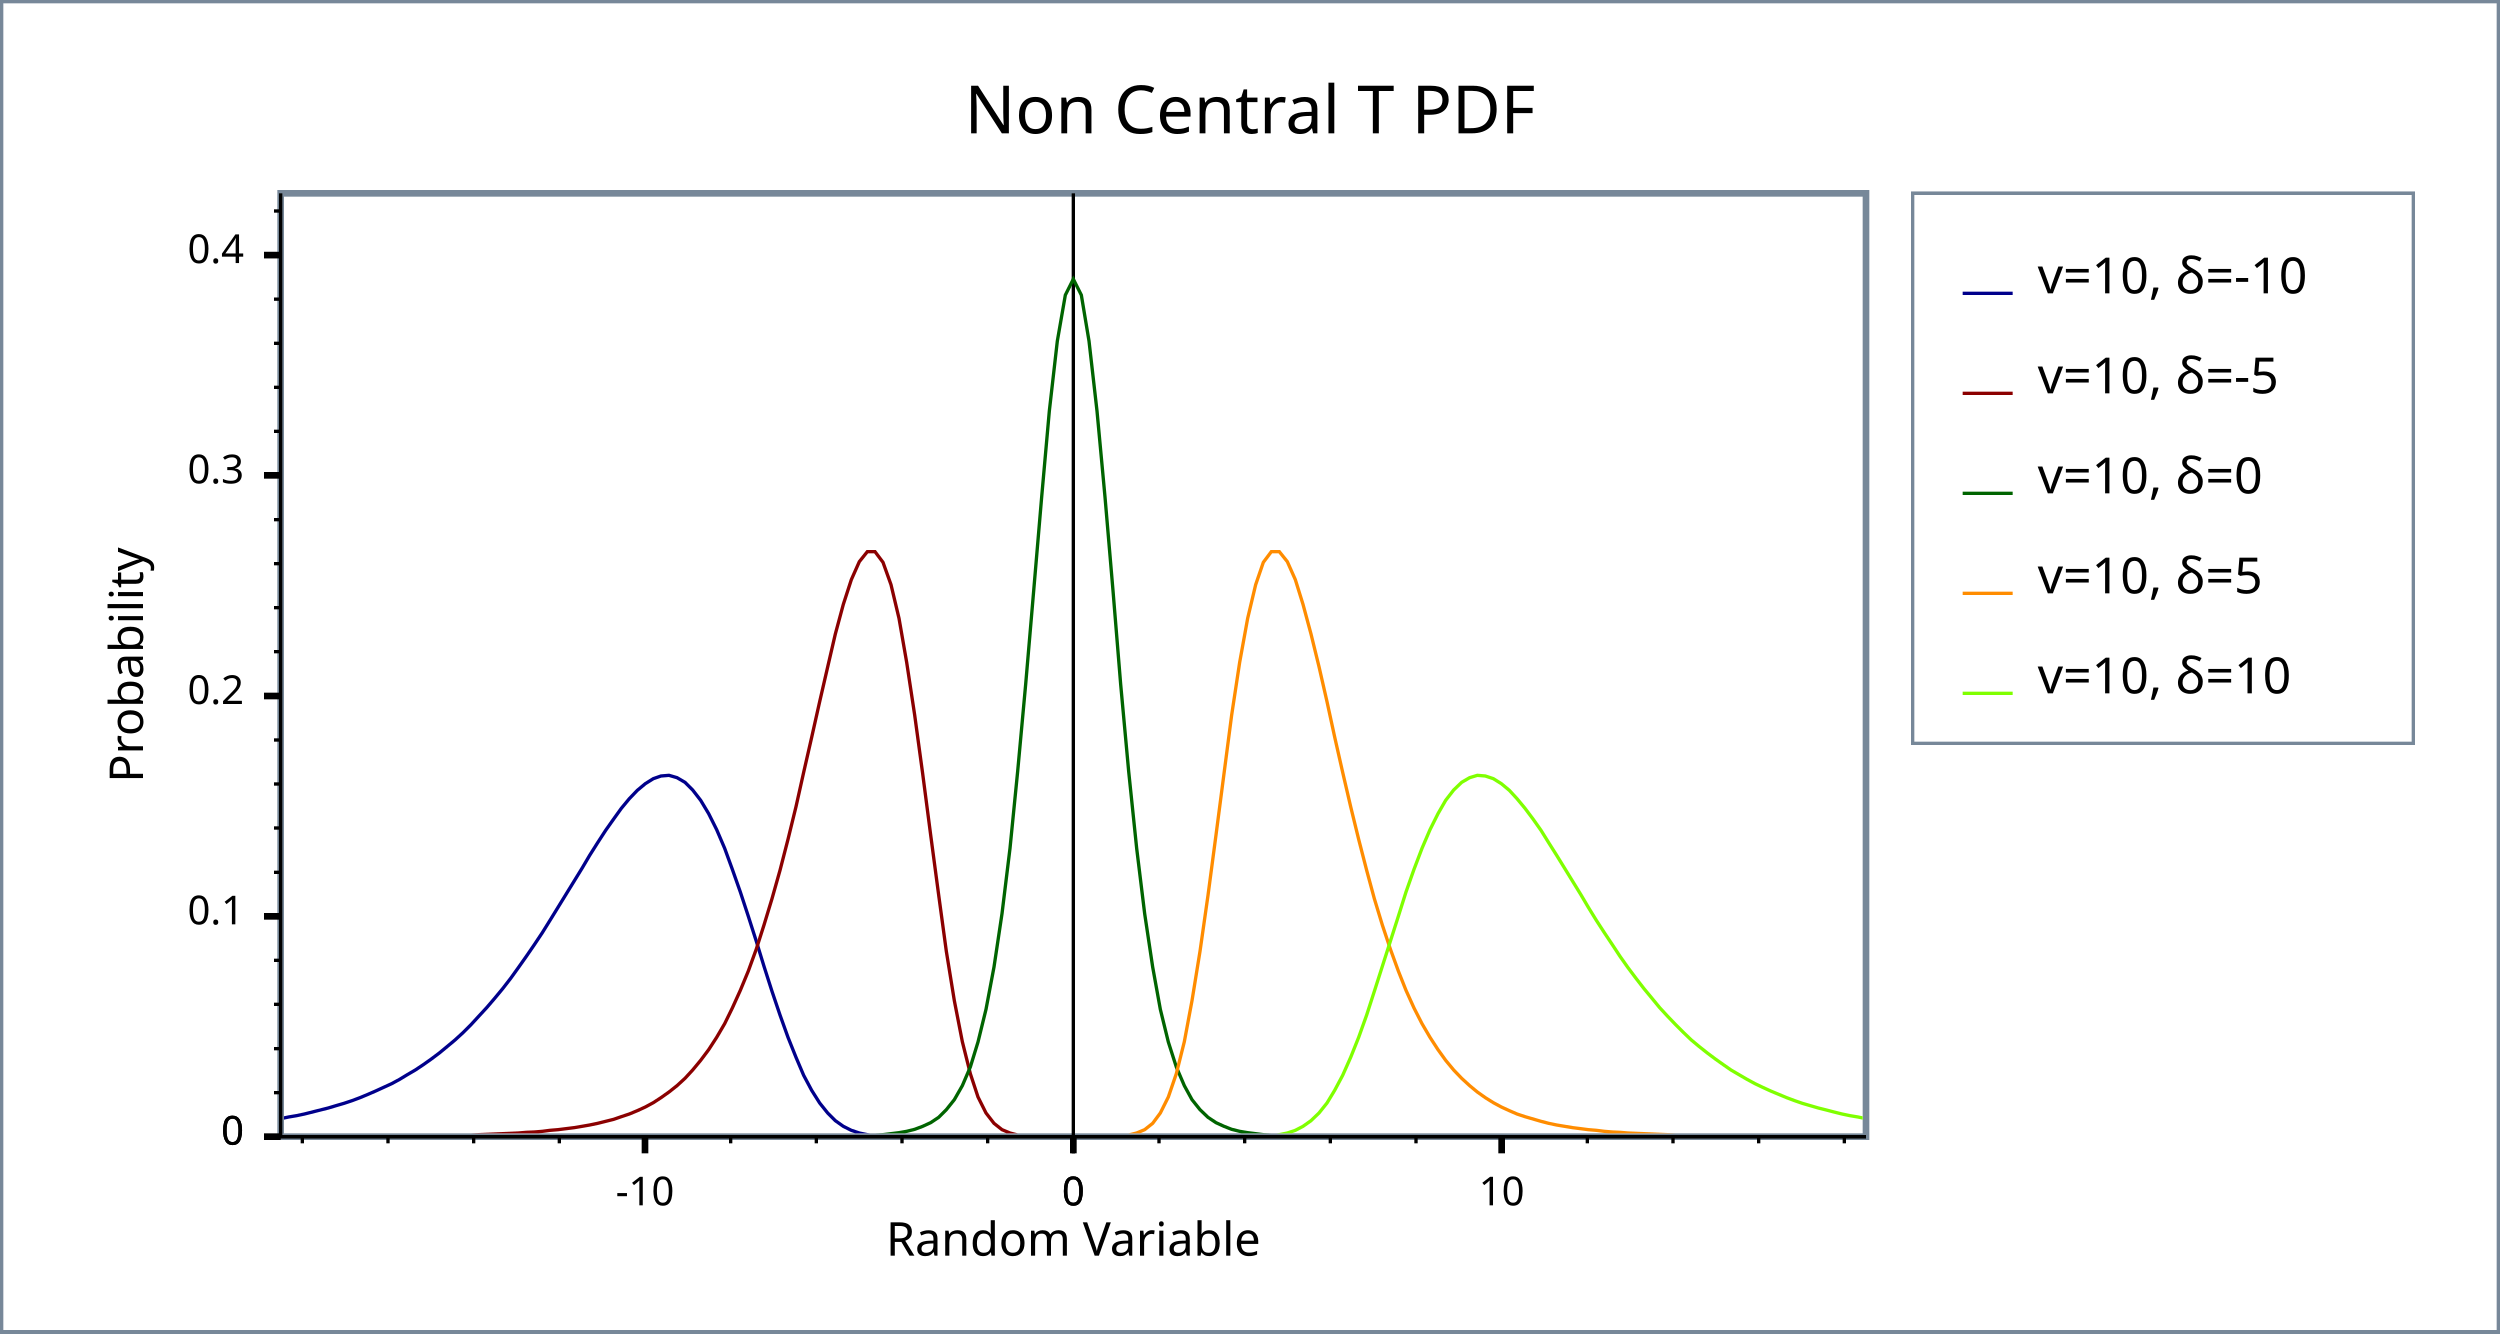
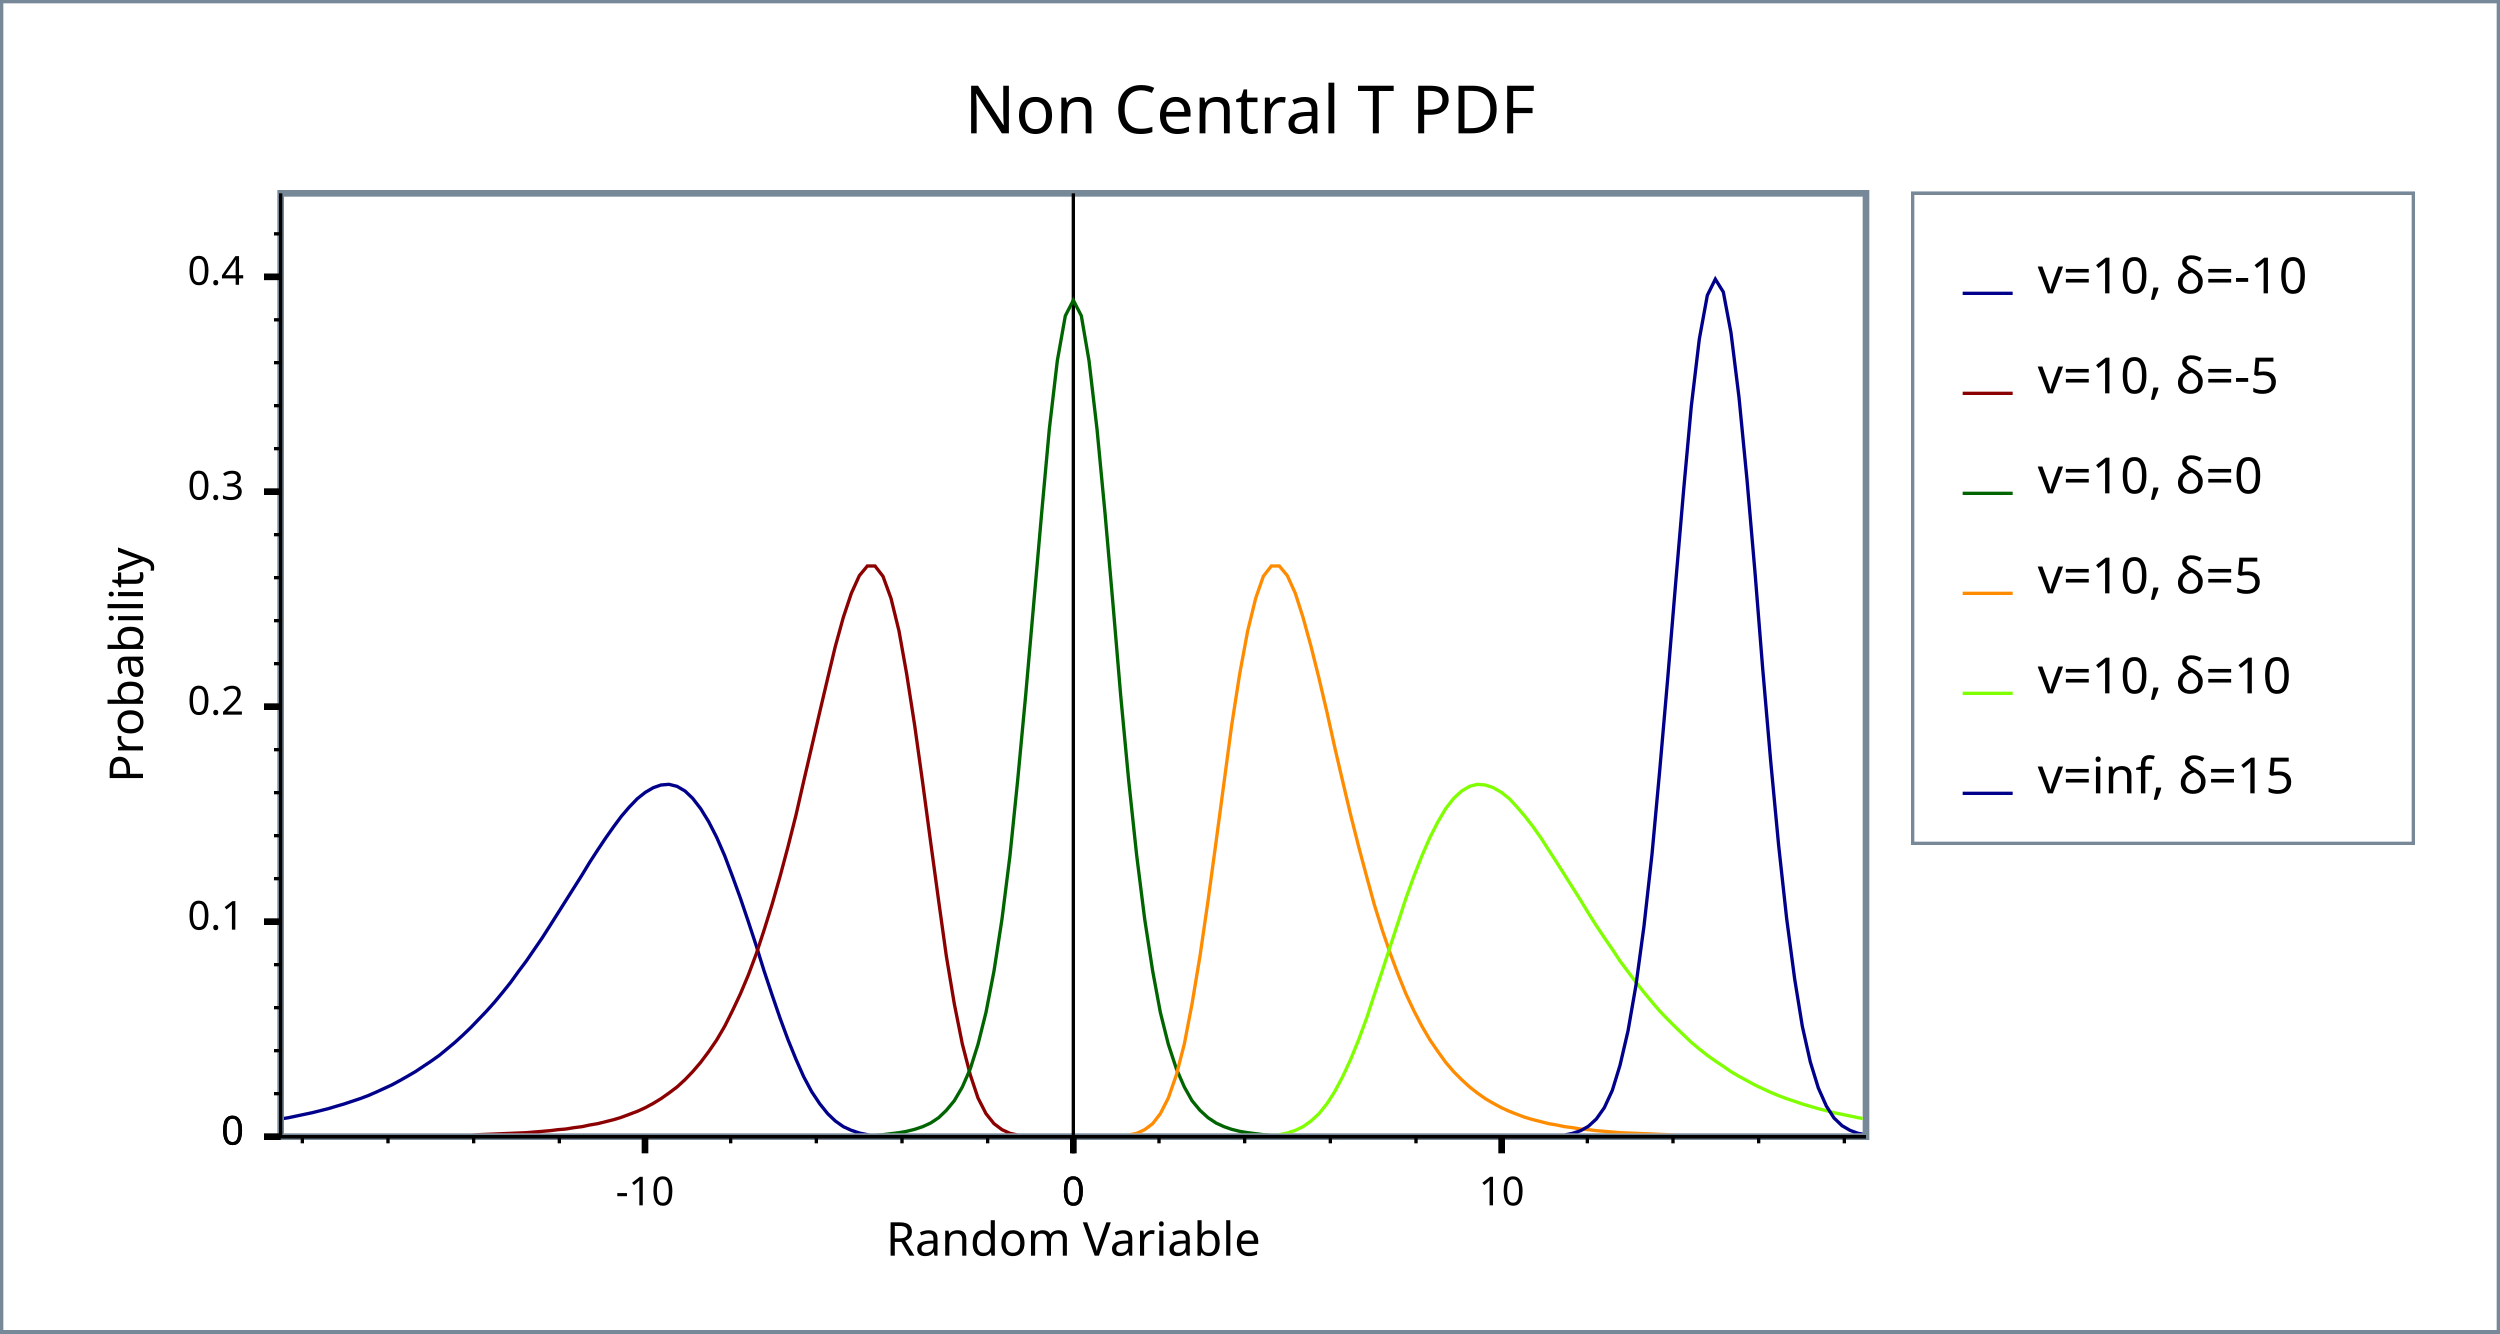
<svg xmlns="http://www.w3.org/2000/svg" width="750" height="400" version="1.1">
  <clipPath id="plot_window">
    <rect x="85.2" y="59" width="473.6" height="281" />
  </clipPath>
  <g id="imageBackground" stroke="rgb(119,136,153)" fill="rgb(255,255,255)" stroke-width="2">
    <rect x="0" y="0" width="750" height="400" />
  </g>
  <g id="plotBackground" stroke="rgb(119,136,153)" fill="rgb(255,255,255)" stroke-width="2">
    <rect x="84.2" y="58" width="475.6" height="283" />
  </g>
  <g id="yMinorGrid" stroke="rgb(200,220,255)" stroke-width="0.5" />
  <g id="yMajorGrid" stroke="rgb(200,220,255)" stroke-width="1" />
  <g id="xMinorGrid" stroke="rgb(200,220,255)" stroke-width="0.5" />
  <g id="xMajorGrid" stroke="rgb(200,220,255)" stroke-width="1" />
  <g id="yAxis" stroke="rgb(0,0,0)" stroke-width="1">
    <line x1="322" y1="58" x2="322" y2="346" />
    <line x1="84.2" y1="58" x2="84.2" y2="341" />
  </g>
  <g id="xAxis" stroke="rgb(0,0,0)" stroke-width="1">
    <line x1="79.2" y1="341" x2="559.8" y2="341" />
    <line x1="79.2" y1="341" x2="559.8" y2="341" />
  </g>
  <g id="yMinorTicks" stroke="rgb(0,0,0)" stroke-width="1">
-     <path d="M82.2,327.8 L84.2,327.8 M82.2,314.6 L84.2,314.6 M82.2,301.3 L84.2,301.3 M82.2,288.1 L84.2,288.1 M82.2,261.7 L84.2,261.7 M82.2,248.4 L84.2,248.4 M82.2,235.2 L84.2,235.2 M82.2,222 L84.2,222 M82.2,195.5 L84.2,195.5 M82.2,182.3 L84.2,182.3 M82.2,169.1 L84.2,169.1 M82.2,155.9 L84.2,155.9 M82.2,129.4 L84.2,129.4 M82.2,116.2 L84.2,116.2 M82.2,103 L84.2,103 M82.2,89.75 L84.2,89.75 M82.2,63.3 L84.2,63.3 M82.2,341 L84.2,341 " fill="none" />
+     <path d="M82.2,328.1 L84.2,328.1 M82.2,315.2 L84.2,315.2 M82.2,302.3 L84.2,302.3 M82.2,289.4 L84.2,289.4 M82.2,263.6 L84.2,263.6 M82.2,250.7 L84.2,250.7 M82.2,237.8 L84.2,237.8 M82.2,224.9 L84.2,224.9 M82.2,199.1 L84.2,199.1 M82.2,186.2 L84.2,186.2 M82.2,173.3 L84.2,173.3 M82.2,160.4 L84.2,160.4 M82.2,134.6 L84.2,134.6 M82.2,121.7 L84.2,121.7 M82.2,108.8 L84.2,108.8 M82.2,95.94 L84.2,95.94 M82.2,70.15 L84.2,70.15 M82.2,341 L84.2,341 " fill="none" />
  </g>
  <g id="xMinorTicks" stroke="rgb(0,0,0)" stroke-width="1">
    <path d="M347.7,341 L347.7,343 M373.4,341 L373.4,343 M399.1,341 L399.1,343 M424.8,341 L424.8,343 M476.2,341 L476.2,343 M501.9,341 L501.9,343 M527.6,341 L527.6,343 M553.3,341 L553.3,343 M296.3,341 L296.3,343 M270.6,341 L270.6,343 M244.9,341 L244.9,343 M219.2,341 L219.2,343 M167.8,341 L167.8,343 M142.1,341 L142.1,343 M116.4,341 L116.4,343 M90.7,341 L90.7,343 " fill="none" />
  </g>
  <g id="yMajorTicks" stroke="rgb(0,0,0)" stroke-width="2">
-     <path d="M79.2,341 L84.2,341 M79.2,274.9 L84.2,274.9 M79.2,208.8 L84.2,208.8 M79.2,142.6 L84.2,142.6 M79.2,76.53 L84.2,76.53 M79.2,341 L84.2,341 " fill="none" />
+     <path d="M79.2,341 L84.2,341 M79.2,276.5 L84.2,276.5 M79.2,212 L84.2,212 M79.2,147.5 L84.2,147.5 M79.2,83.05 L84.2,83.05 M79.2,341 L84.2,341 " fill="none" />
  </g>
  <g id="xMajorTicks" stroke="rgb(0,0,0)" stroke-width="2">
    <path d="M322,341 L322,346 M450.5,341 L450.5,346 M322,341 L322,346 M193.5,341 L193.5,346 " fill="none" />
  </g>
  <g id="xTicksValues">
    <text x="322" y="361.6" text-anchor="middle" font-size="12" font-family="Verdana">0</text>
    <text x="450.5" y="361.6" text-anchor="middle" font-size="12" font-family="Verdana">10</text>
    <text x="322" y="361.6" text-anchor="middle" font-size="12" font-family="Verdana">0</text>
    <text x="193.5" y="361.6" text-anchor="middle" font-size="12" font-family="Verdana">-10</text>
  </g>
  <g id="yTicksValues">
    <text x="73.2" y="343.4" text-anchor="end" font-size="12" font-family="Verdana">0</text>
-     <text x="73.2" y="277.3" text-anchor="end" font-size="12" font-family="Verdana">0.1</text>
-     <text x="73.2" y="211.2" text-anchor="end" font-size="12" font-family="Verdana">0.2</text>
-     <text x="73.2" y="145" text-anchor="end" font-size="12" font-family="Verdana">0.3</text>
-     <text x="73.2" y="78.93" text-anchor="end" font-size="12" font-family="Verdana">0.4</text>
+     <text x="73.2" y="278.9" text-anchor="end" font-size="12" font-family="Verdana">0.1</text>
+     <text x="73.2" y="214.4" text-anchor="end" font-size="12" font-family="Verdana">0.2</text>
+     <text x="73.2" y="149.9" text-anchor="end" font-size="12" font-family="Verdana">0.3</text>
+     <text x="73.2" y="85.45" text-anchor="end" font-size="12" font-family="Verdana">0.4</text>
    <text x="73.2" y="343.4" text-anchor="end" font-size="12" font-family="Verdana">0</text>
  </g>
  <g id="yLabel">
    <text x="42.9" y="199.5" text-anchor="middle" transform="rotate(-90 42.9 199.5 )" font-size="14" font-family="Verdana">Probability</text>
  </g>
  <g id="xLabel">
    <text x="322" y="376.7" text-anchor="middle" font-size="14" font-family="Verdana">Random Variable</text>
  </g>
  <g id="plotLines" stroke-width="2">
    <g clip-path="url(#plot_window)" stroke="rgb(0,0,139)" stroke-width="1">
-       <path d="M84.2,335.6 L86.58,335.1 L88.96,334.7 L91.33,334.2 L93.71,333.6 L96.09,333 L98.47,332.4 L100.8,331.7 L103.2,331 L105.6,330.2 L108,329.3 L110.4,328.3 L112.7,327.3 L115.1,326.2 L117.5,325.1 L119.9,323.8 L122.2,322.4 L124.6,321 L127,319.4 L129.4,317.7 L131.8,315.9 L134.1,314 L136.5,312 L138.9,309.8 L141.3,307.4 L143.6,304.9 L146,302.3 L148.4,299.5 L150.8,296.6 L153.2,293.5 L155.5,290.3 L157.9,286.9 L160.3,283.4 L162.7,279.8 L165,276.1 L167.4,272.2 L169.8,268.3 L172.2,264.4 L174.6,260.5 L176.9,256.6 L179.3,252.8 L181.7,249.1 L184.1,245.7 L186.4,242.5 L188.8,239.6 L191.2,237.1 L193.6,235.1 L196,233.6 L198.3,232.8 L200.7,232.6 L203.1,233.3 L205.5,234.7 L207.8,237 L210.2,240.1 L212.6,244.1 L215,248.9 L217.4,254.5 L219.7,260.8 L222.1,267.6 L224.5,274.9 L226.9,282.4 L229.2,289.9 L231.6,297.4 L234,304.5 L236.4,311.2 L238.8,317.2 L241.1,322.6 L243.5,327.1 L245.9,330.9 L248.3,333.9 L250.6,336.2 L253,337.9 L255.4,339.1 L257.8,339.9 L260.2,340.4 L262.5,340.7 L264.9,340.8 L267.3,340.9 L269.7,341 L272,341 L274.4,341 L276.8,341 L279.2,341 L281.6,341 L283.9,341 L286.3,341 L288.7,341 L291.1,341 L293.4,341 L295.8,341 L298.2,341 L300.6,341 L303,341 L305.3,341 L307.7,341 L310.1,341 L312.5,341 L314.8,341 L317.2,341 L319.6,341 L322,341 L324.4,341 L326.7,341 L329.1,341 L331.5,341 L333.9,341 L336.2,341 L338.6,341 L341,341 L343.4,341 L345.8,341 L348.1,341 L350.5,341 L352.9,341 L355.3,341 L357.6,341 L360,341 L362.4,341 L364.8,341 L367.2,341 L369.5,341 L371.9,341 L374.3,341 L376.7,341 L379,341 L381.4,341 L383.8,341 L386.2,341 L388.6,341 L390.9,341 L393.3,341 L395.7,341 L398.1,341 L400.4,341 L402.8,341 L405.2,341 L407.6,341 L410,341 L412.3,341 L414.7,341 L417.1,341 L419.5,341 L421.8,341 L424.2,341 L426.6,341 L429,341 L431.4,341 L433.7,341 L436.1,341 L438.5,341 L440.9,341 L443.2,341 L445.6,341 L448,341 L450.4,341 L452.8,341 L455.1,341 L457.5,341 L459.9,341 L462.3,341 L464.6,341 L467,341 L469.4,341 L471.8,341 L474.2,341 L476.5,341 L478.9,341 L481.3,341 L483.7,341 L486,341 L488.4,341 L490.8,341 L493.2,341 L495.6,341 L497.9,341 L500.3,341 L502.7,341 L505.1,341 L507.4,341 L509.8,341 L512.2,341 L514.6,341 L517,341 L519.3,341 L521.7,341 L524.1,341 L526.5,341 L528.8,341 L531.2,341 L533.6,341 L536,341 L538.4,341 L540.7,341 L543.1,341 L545.5,341 L547.9,341 L550.2,341 L552.6,341 L555,341 L557.4,341 L559.8,341 " fill="none" />
+       <path d="M84.2,335.7 L86.58,335.3 L88.96,334.8 L91.33,334.3 L93.71,333.8 L96.09,333.2 L98.47,332.6 L100.8,331.9 L103.2,331.2 L105.6,330.4 L108,329.6 L110.4,328.7 L112.7,327.7 L115.1,326.6 L117.5,325.5 L119.9,324.2 L122.2,322.9 L124.6,321.5 L127,319.9 L129.4,318.3 L131.8,316.6 L134.1,314.7 L136.5,312.7 L138.9,310.5 L141.3,308.2 L143.6,305.8 L146,303.3 L148.4,300.6 L150.8,297.7 L153.2,294.7 L155.5,291.5 L157.9,288.3 L160.3,284.8 L162.7,281.3 L165,277.7 L167.4,273.9 L169.8,270.1 L172.2,266.3 L174.6,262.5 L176.9,258.7 L179.3,255 L181.7,251.4 L184.1,248 L186.4,244.9 L188.8,242.1 L191.2,239.6 L193.6,237.7 L196,236.3 L198.3,235.5 L200.7,235.3 L203.1,235.9 L205.5,237.3 L207.8,239.5 L210.2,242.6 L212.6,246.5 L215,251.2 L217.4,256.7 L219.7,262.8 L222.1,269.4 L224.5,276.5 L226.9,283.8 L229.2,291.2 L231.6,298.4 L234,305.4 L236.4,311.9 L238.8,317.8 L241.1,323 L243.5,327.5 L245.9,331.1 L248.3,334.1 L250.6,336.3 L253,338 L255.4,339.1 L257.8,339.9 L260.2,340.4 L262.5,340.7 L264.9,340.8 L267.3,340.9 L269.7,341 L272,341 L274.4,341 L276.8,341 L279.2,341 L281.6,341 L283.9,341 L286.3,341 L288.7,341 L291.1,341 L293.4,341 L295.8,341 L298.2,341 L300.6,341 L303,341 L305.3,341 L307.7,341 L310.1,341 L312.5,341 L314.8,341 L317.2,341 L319.6,341 L322,341 L324.4,341 L326.7,341 L329.1,341 L331.5,341 L333.9,341 L336.2,341 L338.6,341 L341,341 L343.4,341 L345.8,341 L348.1,341 L350.5,341 L352.9,341 L355.3,341 L357.6,341 L360,341 L362.4,341 L364.8,341 L367.2,341 L369.5,341 L371.9,341 L374.3,341 L376.7,341 L379,341 L381.4,341 L383.8,341 L386.2,341 L388.6,341 L390.9,341 L393.3,341 L395.7,341 L398.1,341 L400.4,341 L402.8,341 L405.2,341 L407.6,341 L410,341 L412.3,341 L414.7,341 L417.1,341 L419.5,341 L421.8,341 L424.2,341 L426.6,341 L429,341 L431.4,341 L433.7,341 L436.1,341 L438.5,341 L440.9,341 L443.2,341 L445.6,341 L448,341 L450.4,341 L452.8,341 L455.1,341 L457.5,341 L459.9,341 L462.3,341 L464.6,341 L467,341 L469.4,341 L471.8,341 L474.2,341 L476.5,341 L478.9,341 L481.3,341 L483.7,341 L486,341 L488.4,341 L490.8,341 L493.2,341 L495.6,341 L497.9,341 L500.3,341 L502.7,341 L505.1,341 L507.4,341 L509.8,341 L512.2,341 L514.6,341 L517,341 L519.3,341 L521.7,341 L524.1,341 L526.5,341 L528.8,341 L531.2,341 L533.6,341 L536,341 L538.4,341 L540.7,341 L543.1,341 L545.5,341 L547.9,341 L550.2,341 L552.6,341 L555,341 L557.4,341 L559.8,341 " fill="none" />
    </g>
    <g clip-path="url(#plot_window)" stroke="rgb(139,0,0)" stroke-width="1">
-       <path d="M84.2,341 L86.58,341 L88.96,340.9 L91.33,340.9 L93.71,340.9 L96.09,340.9 L98.47,340.9 L100.8,340.9 L103.2,340.9 L105.6,340.9 L108,340.9 L110.4,340.9 L112.7,340.9 L115.1,340.8 L117.5,340.8 L119.9,340.8 L122.2,340.8 L124.6,340.8 L127,340.7 L129.4,340.7 L131.8,340.7 L134.1,340.6 L136.5,340.6 L138.9,340.5 L141.3,340.5 L143.6,340.4 L146,340.3 L148.4,340.2 L150.8,340.1 L153.2,340 L155.5,339.9 L157.9,339.7 L160.3,339.6 L162.7,339.4 L165,339.1 L167.4,338.9 L169.8,338.6 L172.2,338.3 L174.6,337.9 L176.9,337.5 L179.3,337 L181.7,336.4 L184.1,335.8 L186.4,335 L188.8,334.2 L191.2,333.2 L193.6,332.1 L196,330.8 L198.3,329.3 L200.7,327.6 L203.1,325.7 L205.5,323.5 L207.8,321 L210.2,318.1 L212.6,314.9 L215,311.2 L217.4,307.1 L219.7,302.4 L222.1,297.1 L224.5,291.3 L226.9,284.7 L229.2,277.5 L231.6,269.6 L234,261.1 L236.4,251.8 L238.8,242 L241.1,231.7 L243.5,221.2 L245.9,210.5 L248.3,200.1 L250.6,190.2 L253,181.3 L255.4,173.9 L257.8,168.5 L260.2,165.5 L262.5,165.5 L264.9,168.7 L267.3,175.4 L269.7,185.5 L272,198.7 L274.4,214.5 L276.8,232.1 L279.2,250.5 L281.6,268.5 L283.9,285.4 L286.3,300.2 L288.7,312.5 L291.1,322.1 L293.4,329.1 L295.8,333.9 L298.2,337 L300.6,338.9 L303,339.9 L305.3,340.5 L307.7,340.8 L310.1,340.9 L312.5,341 L314.8,341 L317.2,341 L319.6,341 L322,341 L324.4,341 L326.7,341 L329.1,341 L331.5,341 L333.9,341 L336.2,341 L338.6,341 L341,341 L343.4,341 L345.8,341 L348.1,341 L350.5,341 L352.9,341 L355.3,341 L357.6,341 L360,341 L362.4,341 L364.8,341 L367.2,341 L369.5,341 L371.9,341 L374.3,341 L376.7,341 L379,341 L381.4,341 L383.8,341 L386.2,341 L388.6,341 L390.9,341 L393.3,341 L395.7,341 L398.1,341 L400.4,341 L402.8,341 L405.2,341 L407.6,341 L410,341 L412.3,341 L414.7,341 L417.1,341 L419.5,341 L421.8,341 L424.2,341 L426.6,341 L429,341 L431.4,341 L433.7,341 L436.1,341 L438.5,341 L440.9,341 L443.2,341 L445.6,341 L448,341 L450.4,341 L452.8,341 L455.1,341 L457.5,341 L459.9,341 L462.3,341 L464.6,341 L467,341 L469.4,341 L471.8,341 L474.2,341 L476.5,341 L478.9,341 L481.3,341 L483.7,341 L486,341 L488.4,341 L490.8,341 L493.2,341 L495.6,341 L497.9,341 L500.3,341 L502.7,341 L505.1,341 L507.4,341 L509.8,341 L512.2,341 L514.6,341 L517,341 L519.3,341 L521.7,341 L524.1,341 L526.5,341 L528.8,341 L531.2,341 L533.6,341 L536,341 L538.4,341 L540.7,341 L543.1,341 L545.5,341 L547.9,341 L550.2,341 L552.6,341 L555,341 L557.4,341 L559.8,341 " fill="none" />
+       <path d="M84.2,341 L86.58,341 L88.96,341 L91.33,340.9 L93.71,340.9 L96.09,340.9 L98.47,340.9 L100.8,340.9 L103.2,340.9 L105.6,340.9 L108,340.9 L110.4,340.9 L112.7,340.9 L115.1,340.8 L117.5,340.8 L119.9,340.8 L122.2,340.8 L124.6,340.8 L127,340.7 L129.4,340.7 L131.8,340.7 L134.1,340.6 L136.5,340.6 L138.9,340.5 L141.3,340.5 L143.6,340.4 L146,340.3 L148.4,340.2 L150.8,340.1 L153.2,340 L155.5,339.9 L157.9,339.8 L160.3,339.6 L162.7,339.4 L165,339.2 L167.4,338.9 L169.8,338.7 L172.2,338.3 L174.6,338 L176.9,337.5 L179.3,337.1 L181.7,336.5 L184.1,335.9 L186.4,335.2 L188.8,334.3 L191.2,333.4 L193.6,332.3 L196,331 L198.3,329.6 L200.7,327.9 L203.1,326.1 L205.5,323.9 L207.8,321.5 L210.2,318.7 L212.6,315.5 L215,312 L217.4,307.9 L219.7,303.3 L222.1,298.2 L224.5,292.5 L226.9,286.1 L229.2,279.1 L231.6,271.4 L234,263 L236.4,254 L238.8,244.5 L241.1,234.4 L243.5,224.1 L245.9,213.7 L248.3,203.5 L250.6,193.9 L253,185.2 L255.4,178 L257.8,172.7 L260.2,169.8 L262.5,169.8 L264.9,172.9 L267.3,179.5 L269.7,189.3 L272,202.2 L274.4,217.6 L276.8,234.8 L279.2,252.7 L281.6,270.3 L283.9,286.8 L286.3,301.2 L288.7,313.2 L291.1,322.5 L293.4,329.4 L295.8,334.1 L298.2,337.1 L300.6,338.9 L303,340 L305.3,340.5 L307.7,340.8 L310.1,340.9 L312.5,341 L314.8,341 L317.2,341 L319.6,341 L322,341 L324.4,341 L326.7,341 L329.1,341 L331.5,341 L333.9,341 L336.2,341 L338.6,341 L341,341 L343.4,341 L345.8,341 L348.1,341 L350.5,341 L352.9,341 L355.3,341 L357.6,341 L360,341 L362.4,341 L364.8,341 L367.2,341 L369.5,341 L371.9,341 L374.3,341 L376.7,341 L379,341 L381.4,341 L383.8,341 L386.2,341 L388.6,341 L390.9,341 L393.3,341 L395.7,341 L398.1,341 L400.4,341 L402.8,341 L405.2,341 L407.6,341 L410,341 L412.3,341 L414.7,341 L417.1,341 L419.5,341 L421.8,341 L424.2,341 L426.6,341 L429,341 L431.4,341 L433.7,341 L436.1,341 L438.5,341 L440.9,341 L443.2,341 L445.6,341 L448,341 L450.4,341 L452.8,341 L455.1,341 L457.5,341 L459.9,341 L462.3,341 L464.6,341 L467,341 L469.4,341 L471.8,341 L474.2,341 L476.5,341 L478.9,341 L481.3,341 L483.7,341 L486,341 L488.4,341 L490.8,341 L493.2,341 L495.6,341 L497.9,341 L500.3,341 L502.7,341 L505.1,341 L507.4,341 L509.8,341 L512.2,341 L514.6,341 L517,341 L519.3,341 L521.7,341 L524.1,341 L526.5,341 L528.8,341 L531.2,341 L533.6,341 L536,341 L538.4,341 L540.7,341 L543.1,341 L545.5,341 L547.9,341 L550.2,341 L552.6,341 L555,341 L557.4,341 L559.8,341 " fill="none" />
    </g>
    <g clip-path="url(#plot_window)" stroke="rgb(0,100,0)" stroke-width="1">
-       <path d="M84.2,341 L86.58,341 L88.96,341 L91.33,341 L93.71,341 L96.09,341 L98.47,341 L100.8,341 L103.2,341 L105.6,341 L108,341 L110.4,341 L112.7,341 L115.1,341 L117.5,341 L119.9,341 L122.2,341 L124.6,341 L127,341 L129.4,341 L131.8,341 L134.1,341 L136.5,341 L138.9,341 L141.3,341 L143.6,341 L146,341 L148.4,341 L150.8,341 L153.2,341 L155.5,341 L157.9,341 L160.3,341 L162.7,341 L165,341 L167.4,341 L169.8,341 L172.2,341 L174.6,341 L176.9,341 L179.3,341 L181.7,341 L184.1,341 L186.4,341 L188.8,341 L191.2,341 L193.6,341 L196,341 L198.3,341 L200.7,341 L203.1,341 L205.5,341 L207.8,341 L210.2,341 L212.6,341 L215,341 L217.4,341 L219.7,341 L222.1,341 L224.5,341 L226.9,341 L229.2,341 L231.6,341 L234,341 L236.4,341 L238.8,341 L241.1,341 L243.5,340.9 L245.9,340.9 L248.3,340.9 L250.6,340.9 L253,340.9 L255.4,340.8 L257.8,340.7 L260.2,340.6 L262.5,340.5 L264.9,340.4 L267.3,340.1 L269.7,339.8 L272,339.4 L274.4,338.8 L276.8,337.9 L279.2,336.8 L281.6,335.2 L283.9,332.9 L286.3,329.9 L288.7,325.7 L291.1,320.1 L293.4,312.6 L295.8,302.8 L298.2,290.1 L300.6,274.1 L303,254.5 L305.3,231.4 L307.7,205.3 L310.1,177.3 L312.5,149.1 L314.8,123.3 L317.2,102.3 L319.6,88.52 L322,83.73 L324.4,88.52 L326.7,102.3 L329.1,123.3 L331.5,149.1 L333.9,177.2 L336.2,205.3 L338.6,231.4 L341,254.5 L343.4,274.1 L345.8,290.1 L348.1,302.8 L350.5,312.6 L352.9,320.1 L355.3,325.7 L357.6,329.9 L360,332.9 L362.4,335.2 L364.8,336.8 L367.2,337.9 L369.5,338.8 L371.9,339.4 L374.3,339.8 L376.7,340.1 L379,340.4 L381.4,340.5 L383.8,340.6 L386.2,340.7 L388.6,340.8 L390.9,340.9 L393.3,340.9 L395.7,340.9 L398.1,340.9 L400.4,340.9 L402.8,341 L405.2,341 L407.6,341 L410,341 L412.3,341 L414.7,341 L417.1,341 L419.5,341 L421.8,341 L424.2,341 L426.6,341 L429,341 L431.4,341 L433.7,341 L436.1,341 L438.5,341 L440.9,341 L443.2,341 L445.6,341 L448,341 L450.4,341 L452.8,341 L455.1,341 L457.5,341 L459.9,341 L462.3,341 L464.6,341 L467,341 L469.4,341 L471.8,341 L474.2,341 L476.5,341 L478.9,341 L481.3,341 L483.7,341 L486,341 L488.4,341 L490.8,341 L493.2,341 L495.6,341 L497.9,341 L500.3,341 L502.7,341 L505.1,341 L507.4,341 L509.8,341 L512.2,341 L514.6,341 L517,341 L519.3,341 L521.7,341 L524.1,341 L526.5,341 L528.8,341 L531.2,341 L533.6,341 L536,341 L538.4,341 L540.7,341 L543.1,341 L545.5,341 L547.9,341 L550.2,341 L552.6,341 L555,341 L557.4,341 L559.8,341 " fill="none" />
+       <path d="M84.2,341 L86.58,341 L88.96,341 L91.33,341 L93.71,341 L96.09,341 L98.47,341 L100.8,341 L103.2,341 L105.6,341 L108,341 L110.4,341 L112.7,341 L115.1,341 L117.5,341 L119.9,341 L122.2,341 L124.6,341 L127,341 L129.4,341 L131.8,341 L134.1,341 L136.5,341 L138.9,341 L141.3,341 L143.6,341 L146,341 L148.4,341 L150.8,341 L153.2,341 L155.5,341 L157.9,341 L160.3,341 L162.7,341 L165,341 L167.4,341 L169.8,341 L172.2,341 L174.6,341 L176.9,341 L179.3,341 L181.7,341 L184.1,341 L186.4,341 L188.8,341 L191.2,341 L193.6,341 L196,341 L198.3,341 L200.7,341 L203.1,341 L205.5,341 L207.8,341 L210.2,341 L212.6,341 L215,341 L217.4,341 L219.7,341 L222.1,341 L224.5,341 L226.9,341 L229.2,341 L231.6,341 L234,341 L236.4,341 L238.8,341 L241.1,341 L243.5,341 L245.9,340.9 L248.3,340.9 L250.6,340.9 L253,340.9 L255.4,340.8 L257.8,340.7 L260.2,340.7 L262.5,340.5 L264.9,340.4 L267.3,340.1 L269.7,339.8 L272,339.4 L274.4,338.8 L276.8,338 L279.2,336.9 L281.6,335.3 L283.9,333.1 L286.3,330.2 L288.7,326.1 L291.1,320.6 L293.4,313.3 L295.8,303.7 L298.2,291.3 L300.6,275.7 L303,256.6 L305.3,234.1 L307.7,208.6 L310.1,181.3 L312.5,153.9 L314.8,128.7 L317.2,108.2 L319.6,94.74 L322,90.07 L324.4,94.74 L326.7,108.2 L329.1,128.7 L331.5,153.9 L333.9,181.3 L336.2,208.6 L338.6,234.1 L341,256.6 L343.4,275.7 L345.8,291.3 L348.1,303.7 L350.5,313.3 L352.9,320.6 L355.3,326.1 L357.6,330.2 L360,333.1 L362.4,335.3 L364.8,336.9 L367.2,338 L369.5,338.8 L371.9,339.4 L374.3,339.8 L376.7,340.1 L379,340.4 L381.4,340.5 L383.8,340.7 L386.2,340.7 L388.6,340.8 L390.9,340.9 L393.3,340.9 L395.7,340.9 L398.1,340.9 L400.4,341 L402.8,341 L405.2,341 L407.6,341 L410,341 L412.3,341 L414.7,341 L417.1,341 L419.5,341 L421.8,341 L424.2,341 L426.6,341 L429,341 L431.4,341 L433.7,341 L436.1,341 L438.5,341 L440.9,341 L443.2,341 L445.6,341 L448,341 L450.4,341 L452.8,341 L455.1,341 L457.5,341 L459.9,341 L462.3,341 L464.6,341 L467,341 L469.4,341 L471.8,341 L474.2,341 L476.5,341 L478.9,341 L481.3,341 L483.7,341 L486,341 L488.4,341 L490.8,341 L493.2,341 L495.6,341 L497.9,341 L500.3,341 L502.7,341 L505.1,341 L507.4,341 L509.8,341 L512.2,341 L514.6,341 L517,341 L519.3,341 L521.7,341 L524.1,341 L526.5,341 L528.8,341 L531.2,341 L533.6,341 L536,341 L538.4,341 L540.7,341 L543.1,341 L545.5,341 L547.9,341 L550.2,341 L552.6,341 L555,341 L557.4,341 L559.8,341 " fill="none" />
    </g>
    <g clip-path="url(#plot_window)" stroke="rgb(255,140,0)" stroke-width="1">
-       <path d="M84.2,341 L86.58,341 L88.96,341 L91.33,341 L93.71,341 L96.09,341 L98.47,341 L100.8,341 L103.2,341 L105.6,341 L108,341 L110.4,341 L112.7,341 L115.1,341 L117.5,341 L119.9,341 L122.2,341 L124.6,341 L127,341 L129.4,341 L131.8,341 L134.1,341 L136.5,341 L138.9,341 L141.3,341 L143.6,341 L146,341 L148.4,341 L150.8,341 L153.2,341 L155.5,341 L157.9,341 L160.3,341 L162.7,341 L165,341 L167.4,341 L169.8,341 L172.2,341 L174.6,341 L176.9,341 L179.3,341 L181.7,341 L184.1,341 L186.4,341 L188.8,341 L191.2,341 L193.6,341 L196,341 L198.3,341 L200.7,341 L203.1,341 L205.5,341 L207.8,341 L210.2,341 L212.6,341 L215,341 L217.4,341 L219.7,341 L222.1,341 L224.5,341 L226.9,341 L229.2,341 L231.6,341 L234,341 L236.4,341 L238.8,341 L241.1,341 L243.5,341 L245.9,341 L248.3,341 L250.6,341 L253,341 L255.4,341 L257.8,341 L260.2,341 L262.5,341 L264.9,341 L267.3,341 L269.7,341 L272,341 L274.4,341 L276.8,341 L279.2,341 L281.6,341 L283.9,341 L286.3,341 L288.7,341 L291.1,341 L293.4,341 L295.8,341 L298.2,341 L300.6,341 L303,341 L305.3,341 L307.7,341 L310.1,341 L312.5,341 L314.8,341 L317.2,341 L319.6,341 L322,341 L324.4,341 L326.7,341 L329.1,341 L331.5,341 L333.9,340.9 L336.2,340.8 L338.6,340.5 L341,339.9 L343.4,338.9 L345.8,337 L348.1,333.9 L350.5,329.1 L352.9,322.1 L355.3,312.5 L357.6,300.2 L360,285.4 L362.4,268.6 L364.8,250.5 L367.2,232.1 L369.5,214.5 L371.9,198.7 L374.3,185.5 L376.7,175.4 L379,168.7 L381.4,165.5 L383.8,165.5 L386.2,168.5 L388.6,173.9 L390.9,181.3 L393.3,190.2 L395.7,200 L398.1,210.5 L400.4,221.1 L402.8,231.7 L405.2,242 L407.6,251.8 L410,261.1 L412.3,269.6 L414.7,277.5 L417.1,284.7 L419.5,291.3 L421.8,297.1 L424.2,302.4 L426.6,307.1 L429,311.2 L431.4,314.9 L433.7,318.1 L436.1,321 L438.5,323.5 L440.9,325.7 L443.2,327.6 L445.6,329.3 L448,330.8 L450.4,332.1 L452.8,333.2 L455.1,334.2 L457.5,335 L459.9,335.7 L462.3,336.4 L464.6,337 L467,337.5 L469.4,337.9 L471.8,338.3 L474.2,338.6 L476.5,338.9 L478.9,339.1 L481.3,339.4 L483.7,339.6 L486,339.7 L488.4,339.9 L490.8,340 L493.2,340.1 L495.6,340.2 L497.9,340.3 L500.3,340.4 L502.7,340.5 L505.1,340.5 L507.4,340.6 L509.8,340.6 L512.2,340.7 L514.6,340.7 L517,340.7 L519.3,340.8 L521.7,340.8 L524.1,340.8 L526.5,340.8 L528.8,340.8 L531.2,340.9 L533.6,340.9 L536,340.9 L538.4,340.9 L540.7,340.9 L543.1,340.9 L545.5,340.9 L547.9,340.9 L550.2,340.9 L552.6,340.9 L555,340.9 L557.4,341 L559.8,341 " fill="none" />
+       <path d="M84.2,341 L86.58,341 L88.96,341 L91.33,341 L93.71,341 L96.09,341 L98.47,341 L100.8,341 L103.2,341 L105.6,341 L108,341 L110.4,341 L112.7,341 L115.1,341 L117.5,341 L119.9,341 L122.2,341 L124.6,341 L127,341 L129.4,341 L131.8,341 L134.1,341 L136.5,341 L138.9,341 L141.3,341 L143.6,341 L146,341 L148.4,341 L150.8,341 L153.2,341 L155.5,341 L157.9,341 L160.3,341 L162.7,341 L165,341 L167.4,341 L169.8,341 L172.2,341 L174.6,341 L176.9,341 L179.3,341 L181.7,341 L184.1,341 L186.4,341 L188.8,341 L191.2,341 L193.6,341 L196,341 L198.3,341 L200.7,341 L203.1,341 L205.5,341 L207.8,341 L210.2,341 L212.6,341 L215,341 L217.4,341 L219.7,341 L222.1,341 L224.5,341 L226.9,341 L229.2,341 L231.6,341 L234,341 L236.4,341 L238.8,341 L241.1,341 L243.5,341 L245.9,341 L248.3,341 L250.6,341 L253,341 L255.4,341 L257.8,341 L260.2,341 L262.5,341 L264.9,341 L267.3,341 L269.7,341 L272,341 L274.4,341 L276.8,341 L279.2,341 L281.6,341 L283.9,341 L286.3,341 L288.7,341 L291.1,341 L293.4,341 L295.8,341 L298.2,341 L300.6,341 L303,341 L305.3,341 L307.7,341 L310.1,341 L312.5,341 L314.8,341 L317.2,341 L319.6,341 L322,341 L324.4,341 L326.7,341 L329.1,341 L331.5,341 L333.9,340.9 L336.2,340.8 L338.6,340.5 L341,340 L343.4,338.9 L345.8,337.1 L348.1,334.1 L350.5,329.4 L352.9,322.5 L355.3,313.2 L357.6,301.2 L360,286.8 L362.4,270.3 L364.8,252.7 L367.2,234.8 L369.5,217.6 L371.9,202.2 L374.3,189.3 L376.7,179.5 L379,172.9 L381.4,169.8 L383.8,169.8 L386.2,172.7 L388.6,178 L390.9,185.2 L393.3,193.9 L395.7,203.5 L398.1,213.7 L400.4,224.1 L402.8,234.4 L405.2,244.5 L407.6,254 L410,263 L412.3,271.4 L414.7,279.1 L417.1,286.1 L419.5,292.5 L421.8,298.2 L424.2,303.3 L426.6,307.9 L429,312 L431.4,315.5 L433.7,318.7 L436.1,321.5 L438.5,323.9 L440.9,326.1 L443.2,327.9 L445.6,329.6 L448,331 L450.4,332.3 L452.8,333.4 L455.1,334.3 L457.5,335.2 L459.9,335.9 L462.3,336.5 L464.6,337.1 L467,337.5 L469.4,338 L471.8,338.3 L474.2,338.7 L476.5,338.9 L478.9,339.2 L481.3,339.4 L483.7,339.6 L486,339.8 L488.4,339.9 L490.8,340 L493.2,340.1 L495.6,340.2 L497.9,340.3 L500.3,340.4 L502.7,340.5 L505.1,340.5 L507.4,340.6 L509.8,340.6 L512.2,340.7 L514.6,340.7 L517,340.7 L519.3,340.8 L521.7,340.8 L524.1,340.8 L526.5,340.8 L528.8,340.8 L531.2,340.9 L533.6,340.9 L536,340.9 L538.4,340.9 L540.7,340.9 L543.1,340.9 L545.5,340.9 L547.9,340.9 L550.2,340.9 L552.6,340.9 L555,341 L557.4,341 L559.8,341 " fill="none" />
    </g>
    <g clip-path="url(#plot_window)" stroke="rgb(127,255,0)" stroke-width="1">
-       <path d="M84.2,341 L86.58,341 L88.96,341 L91.33,341 L93.71,341 L96.09,341 L98.47,341 L100.8,341 L103.2,341 L105.6,341 L108,341 L110.4,341 L112.7,341 L115.1,341 L117.5,341 L119.9,341 L122.2,341 L124.6,341 L127,341 L129.4,341 L131.8,341 L134.1,341 L136.5,341 L138.9,341 L141.3,341 L143.6,341 L146,341 L148.4,341 L150.8,341 L153.2,341 L155.5,341 L157.9,341 L160.3,341 L162.7,341 L165,341 L167.4,341 L169.8,341 L172.2,341 L174.6,341 L176.9,341 L179.3,341 L181.7,341 L184.1,341 L186.4,341 L188.8,341 L191.2,341 L193.6,341 L196,341 L198.3,341 L200.7,341 L203.1,341 L205.5,341 L207.8,341 L210.2,341 L212.6,341 L215,341 L217.4,341 L219.7,341 L222.1,341 L224.5,341 L226.9,341 L229.2,341 L231.6,341 L234,341 L236.4,341 L238.8,341 L241.1,341 L243.5,341 L245.9,341 L248.3,341 L250.6,341 L253,341 L255.4,341 L257.8,341 L260.2,341 L262.5,341 L264.9,341 L267.3,341 L269.7,341 L272,341 L274.4,341 L276.8,341 L279.2,341 L281.6,341 L283.9,341 L286.3,341 L288.7,341 L291.1,341 L293.4,341 L295.8,341 L298.2,341 L300.6,341 L303,341 L305.3,341 L307.7,341 L310.1,341 L312.5,341 L314.8,341 L317.2,341 L319.6,341 L322,341 L324.4,341 L326.7,341 L329.1,341 L331.5,341 L333.9,341 L336.2,341 L338.6,341 L341,341 L343.4,341 L345.8,341 L348.1,341 L350.5,341 L352.9,341 L355.3,341 L357.6,341 L360,341 L362.4,341 L364.8,341 L367.2,341 L369.5,341 L371.9,341 L374.3,341 L376.7,340.9 L379,340.8 L381.4,340.7 L383.8,340.4 L386.2,339.9 L388.6,339.1 L390.9,337.9 L393.3,336.2 L395.7,333.9 L398.1,330.9 L400.4,327.1 L402.8,322.6 L405.2,317.2 L407.6,311.2 L410,304.5 L412.3,297.4 L414.7,289.9 L417.1,282.4 L419.5,274.9 L421.8,267.6 L424.2,260.8 L426.6,254.5 L429,248.9 L431.4,244.1 L433.7,240.1 L436.1,237 L438.5,234.7 L440.9,233.3 L443.2,232.6 L445.6,232.8 L448,233.6 L450.4,235.1 L452.8,237.1 L455.1,239.6 L457.5,242.5 L459.9,245.7 L462.3,249.1 L464.6,252.8 L467,256.6 L469.4,260.5 L471.8,264.4 L474.2,268.3 L476.5,272.2 L478.9,276.1 L481.3,279.8 L483.7,283.4 L486,286.9 L488.4,290.3 L490.8,293.5 L493.2,296.6 L495.6,299.5 L497.9,302.3 L500.3,304.9 L502.7,307.4 L505.1,309.8 L507.4,312 L509.8,314 L512.2,315.9 L514.6,317.7 L517,319.4 L519.3,321 L521.7,322.4 L524.1,323.8 L526.5,325.1 L528.8,326.2 L531.2,327.3 L533.6,328.3 L536,329.3 L538.4,330.2 L540.7,331 L543.1,331.7 L545.5,332.4 L547.9,333 L550.2,333.6 L552.6,334.2 L555,334.7 L557.4,335.1 L559.8,335.6 " fill="none" />
+       <path d="M84.2,341 L86.58,341 L88.96,341 L91.33,341 L93.71,341 L96.09,341 L98.47,341 L100.8,341 L103.2,341 L105.6,341 L108,341 L110.4,341 L112.7,341 L115.1,341 L117.5,341 L119.9,341 L122.2,341 L124.6,341 L127,341 L129.4,341 L131.8,341 L134.1,341 L136.5,341 L138.9,341 L141.3,341 L143.6,341 L146,341 L148.4,341 L150.8,341 L153.2,341 L155.5,341 L157.9,341 L160.3,341 L162.7,341 L165,341 L167.4,341 L169.8,341 L172.2,341 L174.6,341 L176.9,341 L179.3,341 L181.7,341 L184.1,341 L186.4,341 L188.8,341 L191.2,341 L193.6,341 L196,341 L198.3,341 L200.7,341 L203.1,341 L205.5,341 L207.8,341 L210.2,341 L212.6,341 L215,341 L217.4,341 L219.7,341 L222.1,341 L224.5,341 L226.9,341 L229.2,341 L231.6,341 L234,341 L236.4,341 L238.8,341 L241.1,341 L243.5,341 L245.9,341 L248.3,341 L250.6,341 L253,341 L255.4,341 L257.8,341 L260.2,341 L262.5,341 L264.9,341 L267.3,341 L269.7,341 L272,341 L274.4,341 L276.8,341 L279.2,341 L281.6,341 L283.9,341 L286.3,341 L288.7,341 L291.1,341 L293.4,341 L295.8,341 L298.2,341 L300.6,341 L303,341 L305.3,341 L307.7,341 L310.1,341 L312.5,341 L314.8,341 L317.2,341 L319.6,341 L322,341 L324.4,341 L326.7,341 L329.1,341 L331.5,341 L333.9,341 L336.2,341 L338.6,341 L341,341 L343.4,341 L345.8,341 L348.1,341 L350.5,341 L352.9,341 L355.3,341 L357.6,341 L360,341 L362.4,341 L364.8,341 L367.2,341 L369.5,341 L371.9,341 L374.3,341 L376.7,340.9 L379,340.8 L381.4,340.7 L383.8,340.4 L386.2,339.9 L388.6,339.1 L390.9,338 L393.3,336.3 L395.7,334.1 L398.1,331.1 L400.4,327.5 L402.8,323 L405.2,317.8 L407.6,311.9 L410,305.4 L412.3,298.4 L414.7,291.2 L417.1,283.8 L419.5,276.5 L421.8,269.4 L424.2,262.8 L426.6,256.7 L429,251.2 L431.4,246.5 L433.7,242.6 L436.1,239.5 L438.5,237.3 L440.9,235.9 L443.2,235.3 L445.6,235.5 L448,236.3 L450.4,237.7 L452.8,239.6 L455.1,242.1 L457.5,244.9 L459.9,248 L462.3,251.4 L464.6,255 L467,258.7 L469.4,262.5 L471.8,266.3 L474.2,270.1 L476.5,273.9 L478.9,277.7 L481.3,281.3 L483.7,284.8 L486,288.3 L488.4,291.5 L490.8,294.7 L493.2,297.7 L495.6,300.6 L497.9,303.3 L500.3,305.8 L502.7,308.2 L505.1,310.5 L507.4,312.7 L509.8,314.7 L512.2,316.6 L514.6,318.3 L517,319.9 L519.3,321.5 L521.7,322.9 L524.1,324.2 L526.5,325.5 L528.8,326.6 L531.2,327.7 L533.6,328.7 L536,329.6 L538.4,330.4 L540.7,331.2 L543.1,331.9 L545.5,332.6 L547.9,333.2 L550.2,333.8 L552.6,334.3 L555,334.8 L557.4,335.3 L559.8,335.7 " fill="none" />
+     </g>
+     <g clip-path="url(#plot_window)" stroke="rgb(0,0,139)" stroke-width="1">
+       <path d="M84.2,341 L86.58,341 L88.96,341 L91.33,341 L93.71,341 L96.09,341 L98.47,341 L100.8,341 L103.2,341 L105.6,341 L108,341 L110.4,341 L112.7,341 L115.1,341 L117.5,341 L119.9,341 L122.2,341 L124.6,341 L127,341 L129.4,341 L131.8,341 L134.1,341 L136.5,341 L138.9,341 L141.3,341 L143.6,341 L146,341 L148.4,341 L150.8,341 L153.2,341 L155.5,341 L157.9,341 L160.3,341 L162.7,341 L165,341 L167.4,341 L169.8,341 L172.2,341 L174.6,341 L176.9,341 L179.3,341 L181.7,341 L184.1,341 L186.4,341 L188.8,341 L191.2,341 L193.6,341 L196,341 L198.3,341 L200.7,341 L203.1,341 L205.5,341 L207.8,341 L210.2,341 L212.6,341 L215,341 L217.4,341 L219.7,341 L222.1,341 L224.5,341 L226.9,341 L229.2,341 L231.6,341 L234,341 L236.4,341 L238.8,341 L241.1,341 L243.5,341 L245.9,341 L248.3,341 L250.6,341 L253,341 L255.4,341 L257.8,341 L260.2,341 L262.5,341 L264.9,341 L267.3,341 L269.7,341 L272,341 L274.4,341 L276.8,341 L279.2,341 L281.6,341 L283.9,341 L286.3,341 L288.7,341 L291.1,341 L293.4,341 L295.8,341 L298.2,341 L300.6,341 L303,341 L305.3,341 L307.7,341 L310.1,341 L312.5,341 L314.8,341 L317.2,341 L319.6,341 L322,341 L324.4,341 L326.7,341 L329.1,341 L331.5,341 L333.9,341 L336.2,341 L338.6,341 L341,341 L343.4,341 L345.8,341 L348.1,341 L350.5,341 L352.9,341 L355.3,341 L357.6,341 L360,341 L362.4,341 L364.8,341 L367.2,341 L369.5,341 L371.9,341 L374.3,341 L376.7,341 L379,341 L381.4,341 L383.8,341 L386.2,341 L388.6,341 L390.9,341 L393.3,341 L395.7,341 L398.1,341 L400.4,341 L402.8,341 L405.2,341 L407.6,341 L410,341 L412.3,341 L414.7,341 L417.1,341 L419.5,341 L421.8,341 L424.2,341 L426.6,341 L429,341 L431.4,341 L433.7,341 L436.1,341 L438.5,341 L440.9,341 L443.2,341 L445.6,341 L448,341 L450.4,341 L452.8,341 L455.1,341 L457.5,341 L459.9,341 L462.3,340.9 L464.6,340.9 L467,340.7 L469.4,340.5 L471.8,340 L474.2,339.2 L476.5,337.9 L478.9,335.7 L481.3,332.3 L483.7,327.1 L486,319.6 L488.4,309.3 L490.8,295.5 L493.2,277.8 L495.6,256.3 L497.9,231.3 L500.3,203.7 L502.7,174.9 L505.1,146.9 L507.4,121.8 L509.8,101.7 L512.2,88.6 L514.6,83.74 L517,87.62 L519.3,99.84 L521.7,119.2 L524.1,143.9 L526.5,171.7 L528.8,200.5 L531.2,228.3 L533.6,253.7 L536,275.6 L538.4,293.7 L540.7,307.9 L543.1,318.6 L545.5,326.4 L547.9,331.8 L550.2,335.4 L552.6,337.7 L555,339.1 L557.4,340 L559.8,340.4 " fill="none" />
    </g>
  </g>
  <g id="plotPoints" clip-path="url(#plot_window)" />
  <g id="legendBackground" stroke="rgb(119,136,153)" fill="rgb(255,255,255)" stroke-width="1">
-     <rect x="573.8" y="58" width="150.2" height="165" />
-     <rect x="573.8" y="58" width="150.2" height="165" />
+     <rect x="573.8" y="58" width="150.2" height="195" />
+     <rect x="573.8" y="58" width="150.2" height="195" />
  </g>
  <g id="legendPoints">
    <g stroke="rgb(0,0,139)" fill="rgb(255,255,255)" stroke-width="1">
      <line x1="588.8" y1="88" x2="603.8" y2="88" />
    </g>
    <g stroke="rgb(139,0,0)" fill="rgb(255,255,255)" stroke-width="1">
      <line x1="588.8" y1="118" x2="603.8" y2="118" />
    </g>
    <g stroke="rgb(0,100,0)" fill="rgb(255,255,255)" stroke-width="1">
      <line x1="588.8" y1="148" x2="603.8" y2="148" />
    </g>
    <g stroke="rgb(255,140,0)" fill="rgb(255,255,255)" stroke-width="1">
      <line x1="588.8" y1="178" x2="603.8" y2="178" />
    </g>
    <g stroke="rgb(127,255,0)" fill="rgb(255,255,255)" stroke-width="1">
      <line x1="588.8" y1="208" x2="603.8" y2="208" />
    </g>
+     <g stroke="rgb(0,0,139)" fill="rgb(255,255,255)" stroke-width="1">
+       <line x1="588.8" y1="238" x2="603.8" y2="238" />
+     </g>
  </g>
  <g id="legendText">
    <text x="611.3" y="88" font-size="15" font-family="Verdana">v=10, δ=-10</text>
    <text x="611.3" y="118" font-size="15" font-family="Verdana">v=10, δ=-5</text>
    <text x="611.3" y="148" font-size="15" font-family="Verdana">v=10, δ=0</text>
    <text x="611.3" y="178" font-size="15" font-family="Verdana">v=10, δ=5</text>
    <text x="611.3" y="208" font-size="15" font-family="Verdana">v=10, δ=10</text>
+     <text x="611.3" y="238" font-size="15" font-family="Verdana">v=inf, δ=15</text>
  </g>
  <g id="title">
    <text x="375" y="40" text-anchor="middle" font-size="20" font-family="Verdana">Non Central T PDF</text>
  </g>
  <g id="plotXValues" />
  <g id="plotYValues" />
</svg>
